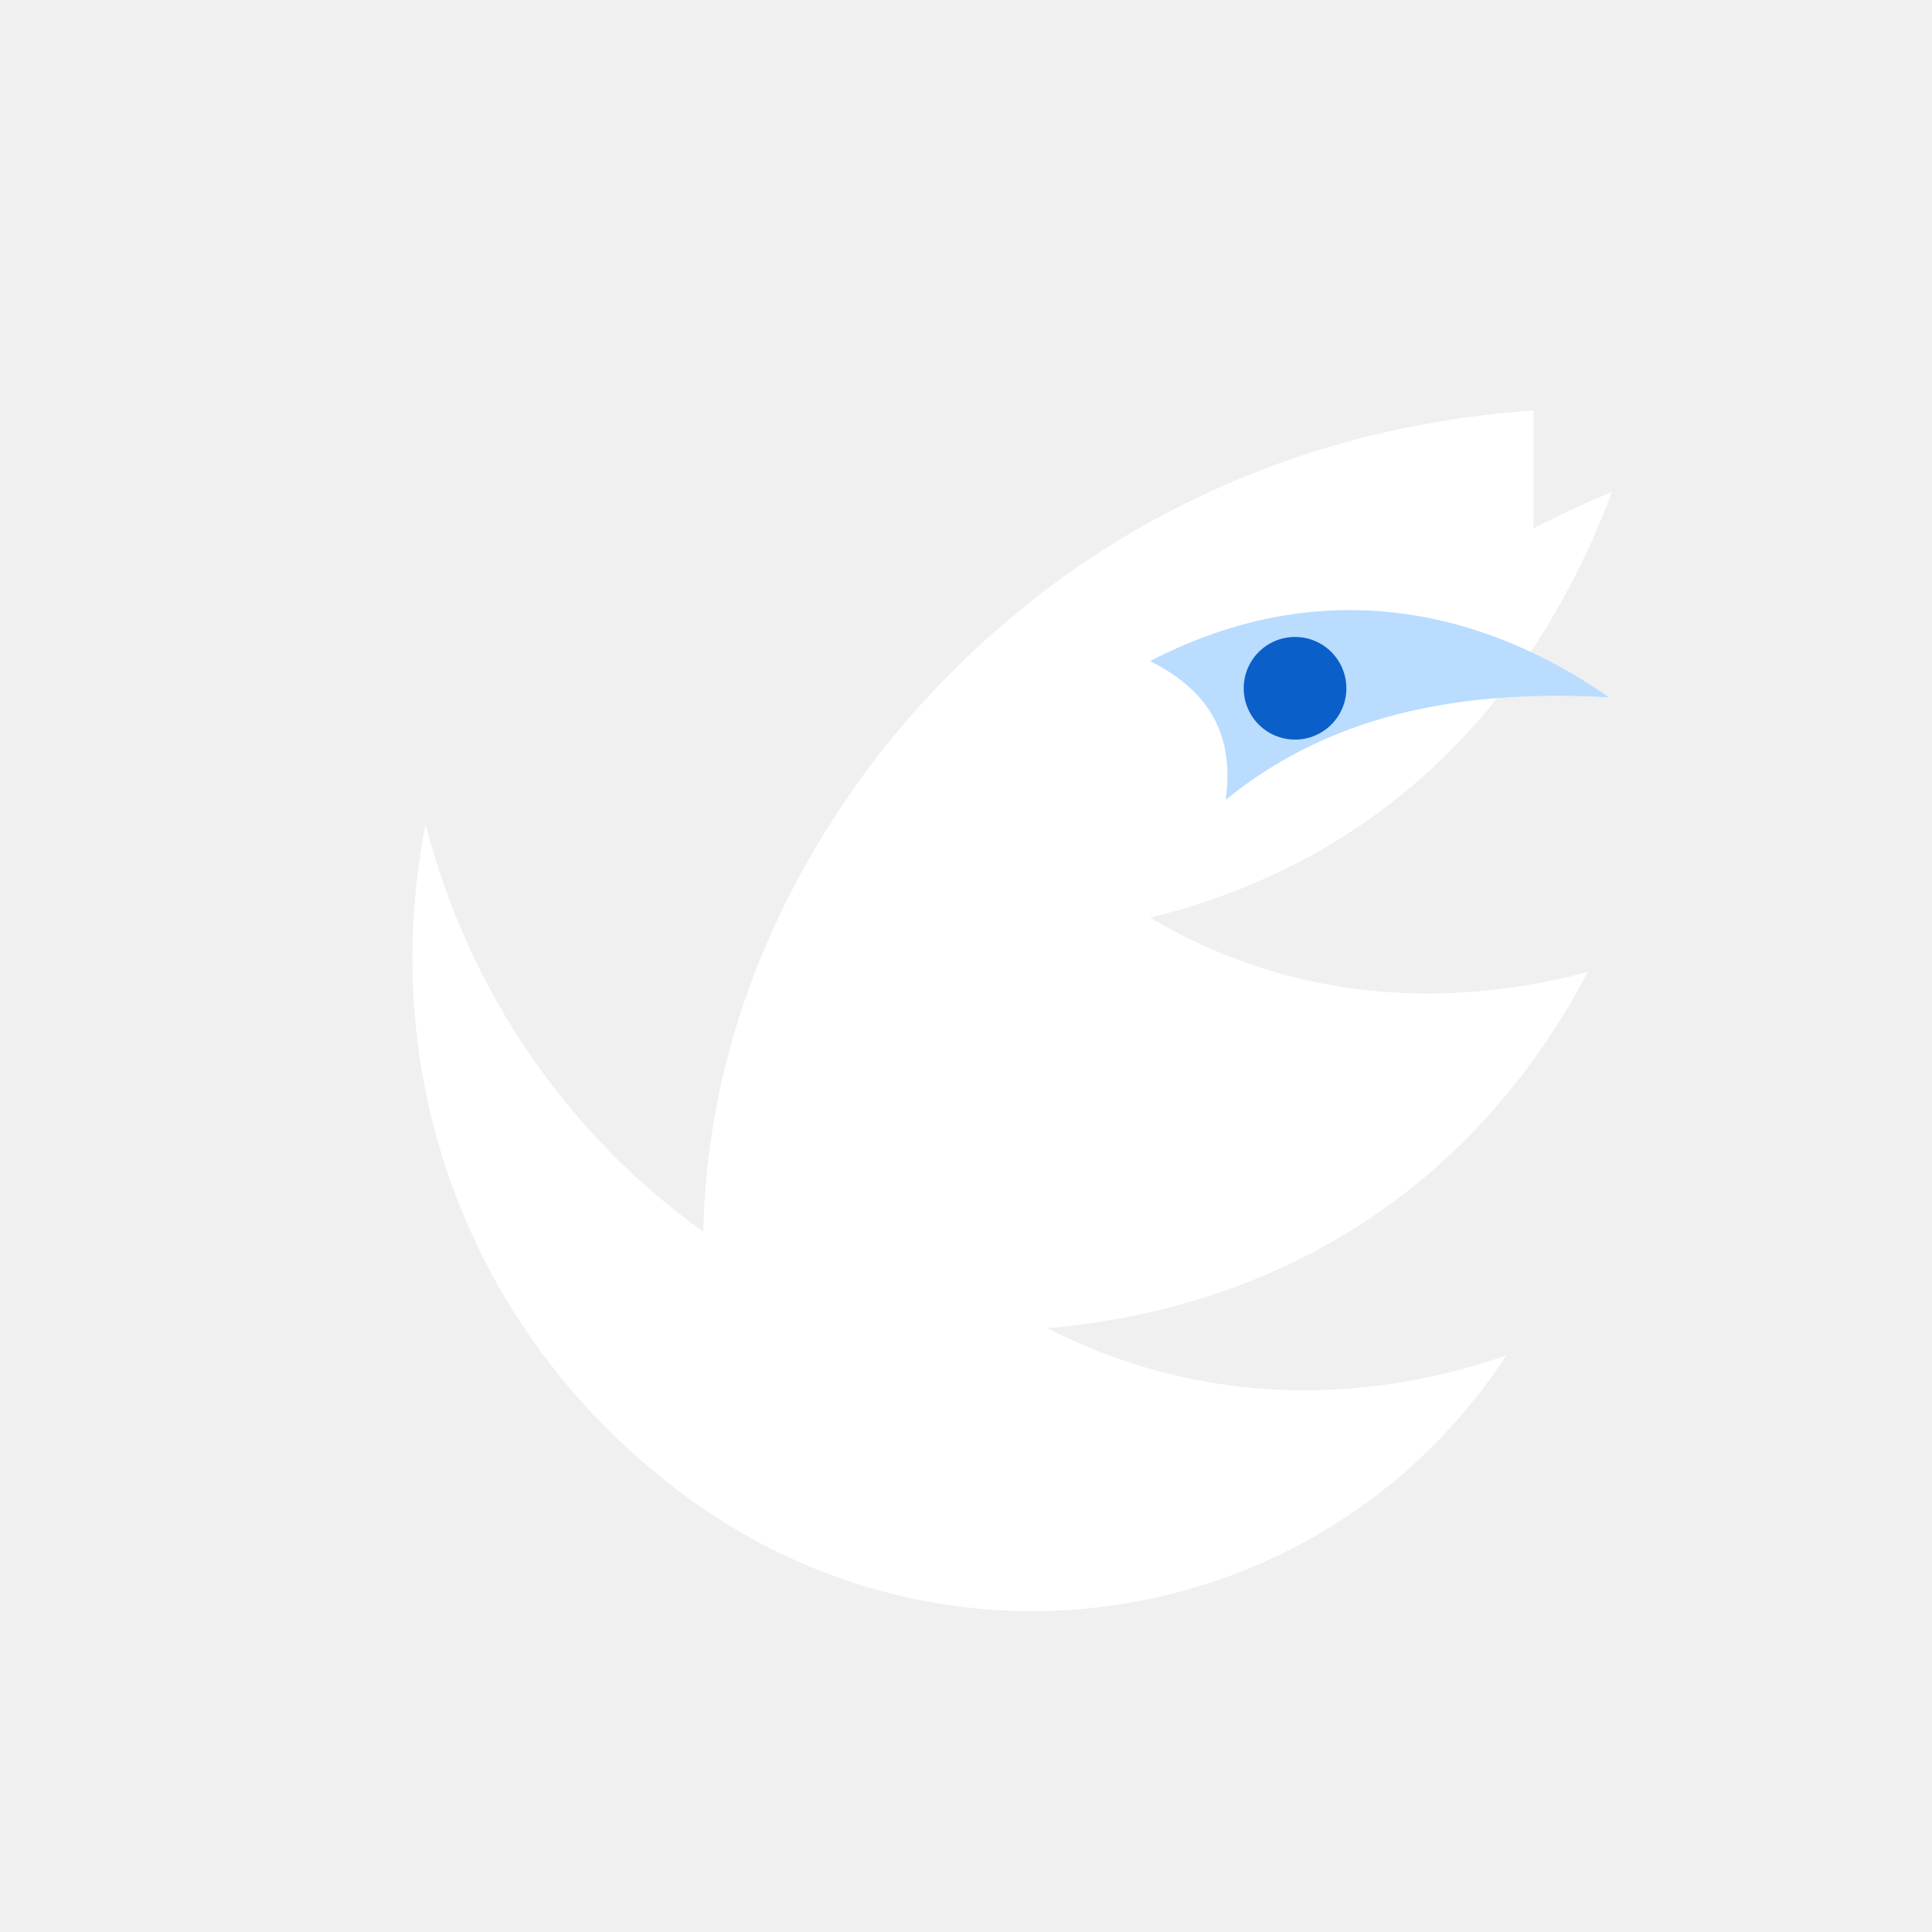
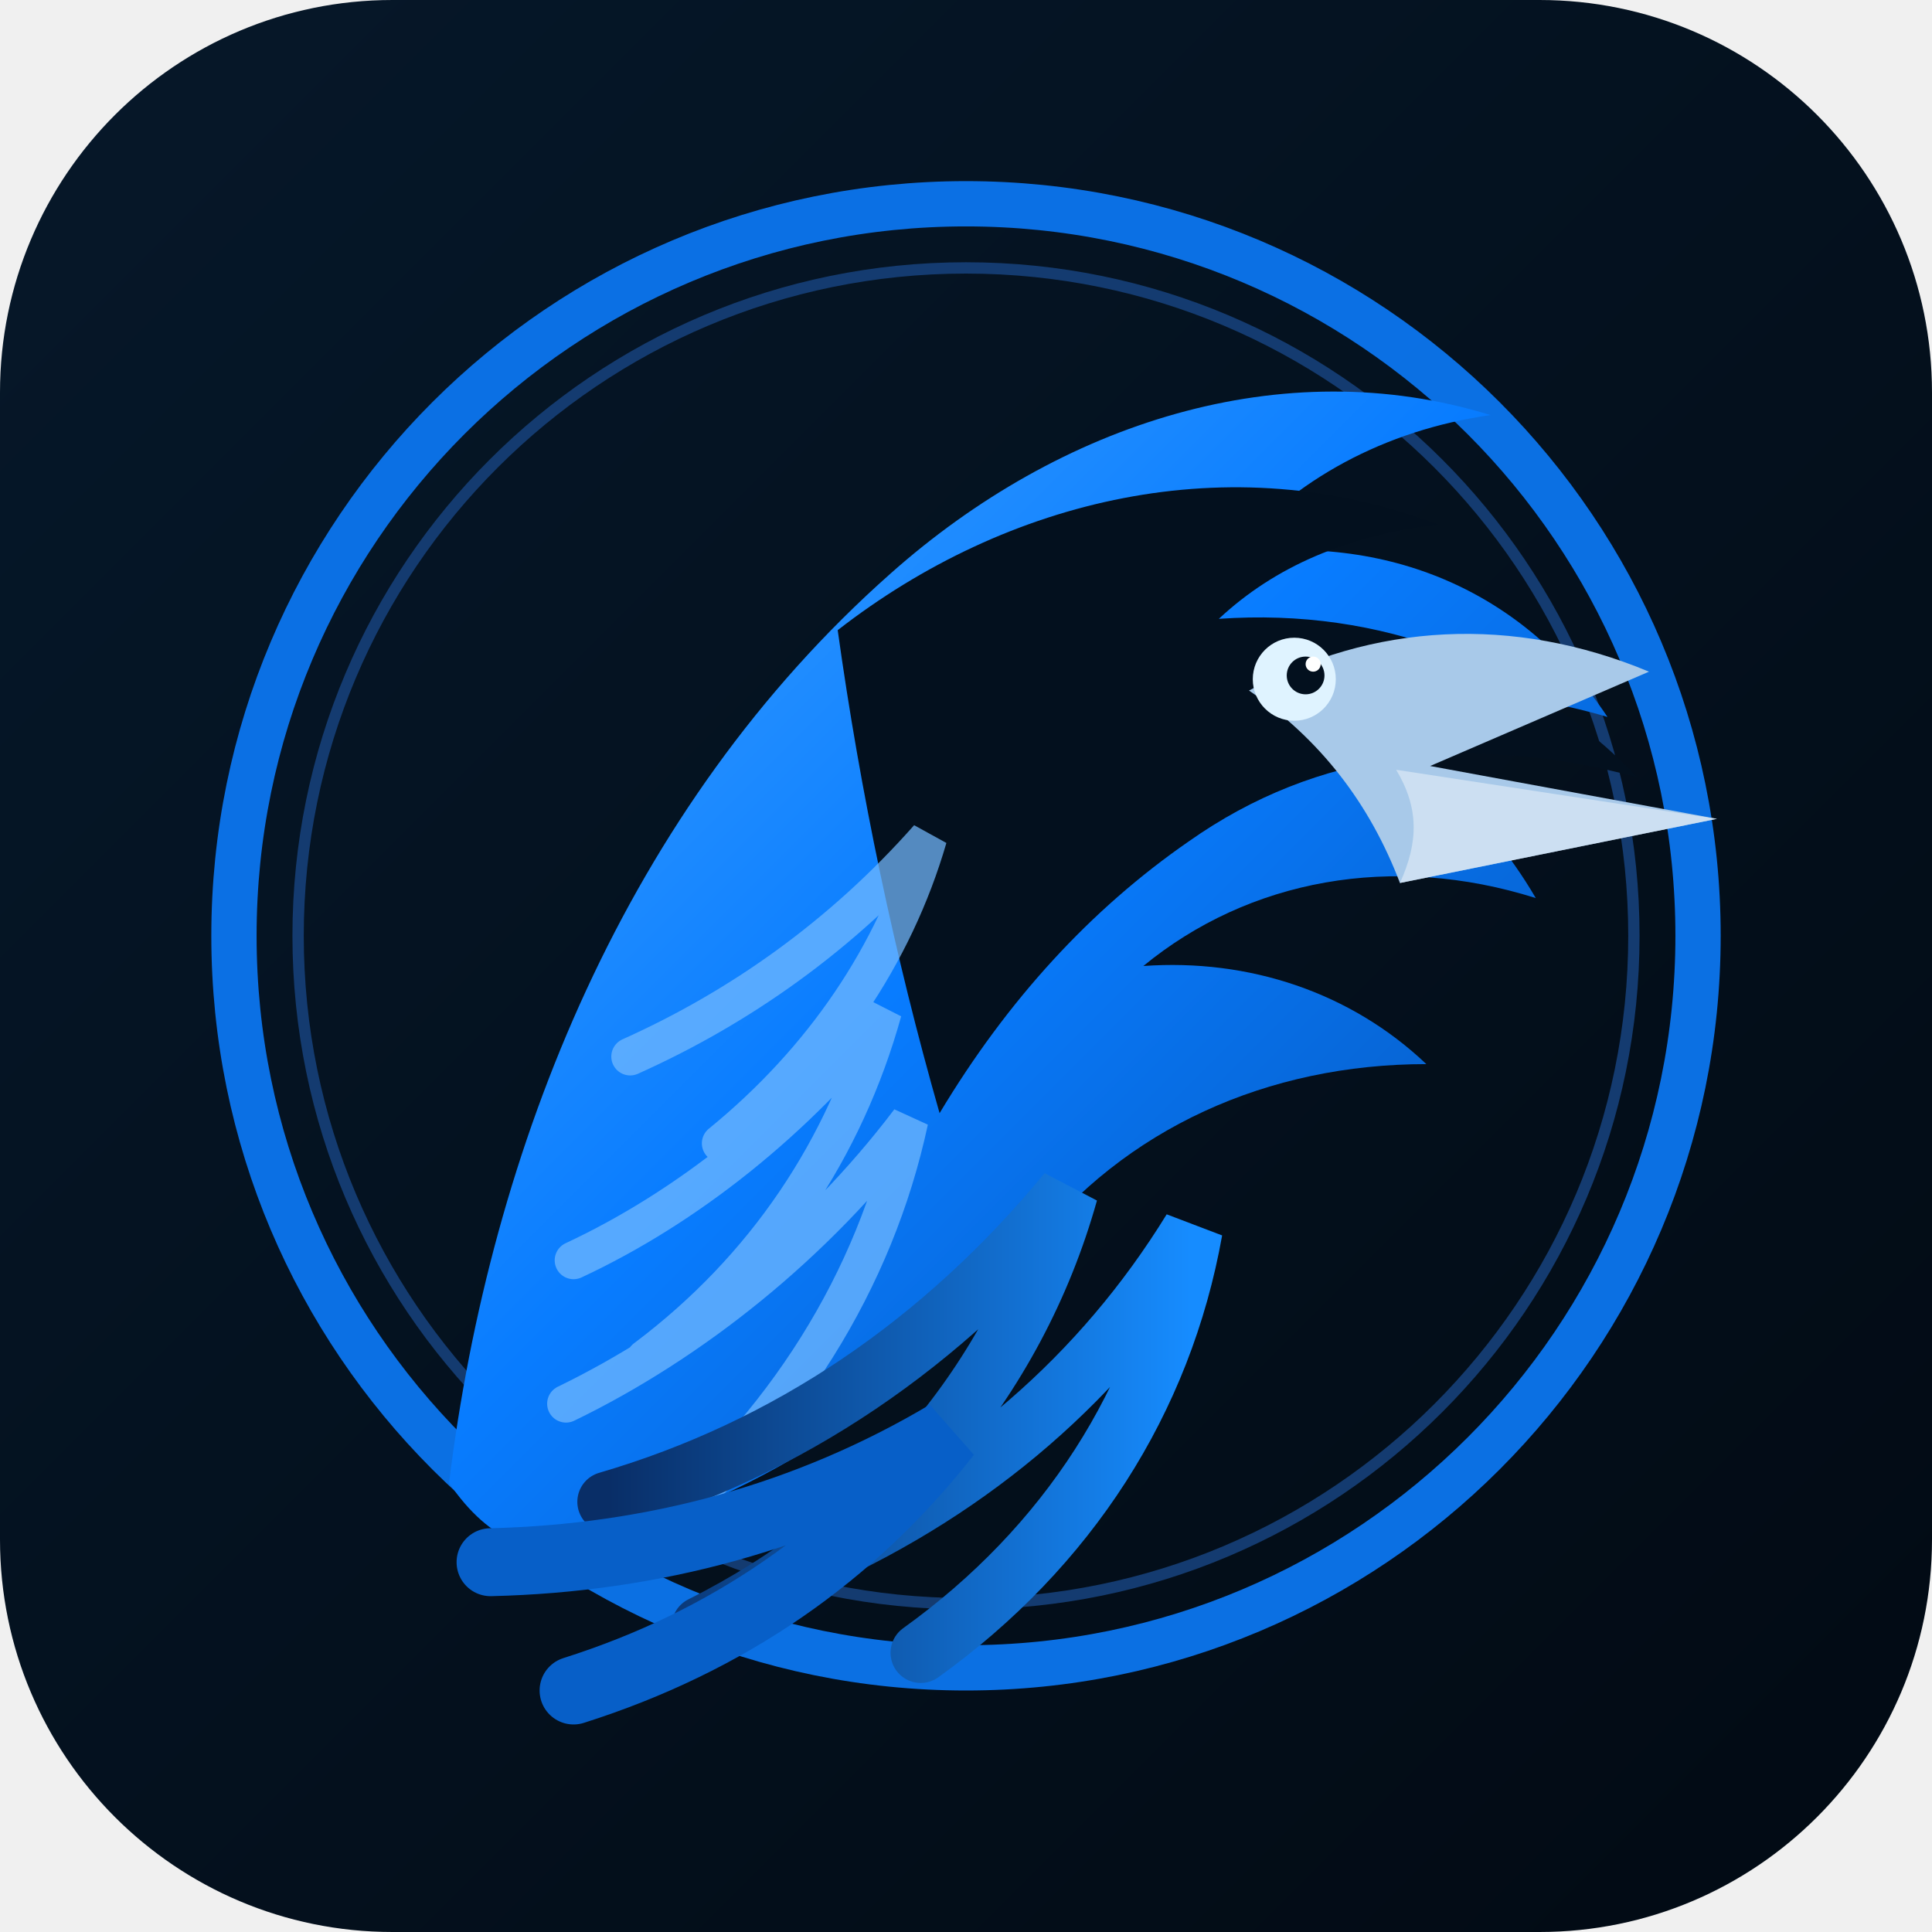
- <svg xmlns="http://www.w3.org/2000/svg" viewBox="0 0 64 64" role="img" aria-label="RavenBill raven logo">
-   <path fill="#ffffff" d="M50.8 13.6c-8.9.6-16.7 4.8-22 11.8-3.5 4.7-5.4 10-5.5 15.4-4.5-3.2-7.8-8-9.2-13.5-1.7 8.6 1.6 17.2 8.8 22.4 8.9 6.4 21.1 4.2 27-4.8-5.2 1.8-10.5 1.5-15.2-.9 7.9-.7 14.2-4.8 17.9-11.8-5.3 1.4-10.3.7-14.5-1.8 7.3-1.8 12.5-6.7 15.3-14.1-1 .4-1.8.8-2.6 1.2z" />
-   <path fill="#b9dcff" d="M38.1 21.9c5-2.6 10.3-2.2 15.2 1.2-5.2-.3-9.4.7-12.7 3.4.3-2.1-.5-3.6-2.5-4.6z" />
-   <circle cx="42.9" cy="22.8" r="1.7" fill="#0b5fc9" />
+ <svg xmlns="http://www.w3.org/2000/svg" viewBox="0 0 512 512" role="img" aria-label="Blue raven emblem">
+   <defs>
+     <linearGradient id="bg" x1="0" y1="0" x2="1" y2="1">
+       <stop offset="0" stop-color="#06182a" />
+       <stop offset="1" stop-color="#020a13" />
+     </linearGradient>
+     <linearGradient id="blue" x1="0" y1="0" x2="1" y2="1">
+       <stop offset="0" stop-color="#42a4ff" />
+       <stop offset=".45" stop-color="#087cff" />
+       <stop offset="1" stop-color="#064da9" />
+     </linearGradient>
+     <linearGradient id="feather" x1="0" y1="0" x2="1" y2="0">
+       <stop offset="0" stop-color="#092e67" />
+       <stop offset="1" stop-color="#168cff" />
+     </linearGradient>
+   </defs>
+   <rect width="512" height="512" rx="104" fill="url(#bg)" />
+   <circle cx="256" cy="248" r="194" fill="none" stroke="#0c74ed" stroke-width="12" opacity=".95" />
+   <circle cx="256" cy="248" r="177" fill="none" stroke="#143b70" stroke-width="3" />
+   <path d="M119 393c11-89 47-179 117-241 45-40 104-59 159-42-28 4-52 17-69 37 42-6 78 10 100 43-27-8-54-8-78 0 25 8 45 24 59 48-38-12-76-5-104 18 28-2 55 7 75 26-42 0-80 17-105 49-31 39-69 65-117 78-14 4-26 0-37-16z" fill="url(#blue)" />
+   <path d="M222 167c45-35 104-49 159-28-24 3-43 11-58 25 43-3 82 12 111 42-45-12-85-7-119 17-26 18-48 42-66 72-12-42-21-85-27-128z" fill="#03101e" />
+   <path d="M331 183c33-18 70-20 106-5l-58 25 76 14-84 17c-8-21-21-38-40-51z" fill="#a8c9e9" />
+   <path d="M370 204l85 13-84 17c5-11 5-20-1-30z" fill="#d9e8f5" opacity=".72" />
+   <circle cx="343" cy="180" r="11" fill="#dff3ff" />
+   <circle cx="346" cy="179" r="5" fill="#03101e" />
+   <circle cx="348" cy="176" r="2" fill="#fff" />
+   <path d="M150 372c33-16 66-42 91-75-9 42-33 81-70 111m-19-74c30-14 59-37 82-66-10 36-31 68-63 92m-4-80c29-13 56-32 79-58-9 31-28 59-55 81" fill="none" stroke="#73baff" stroke-width="10" stroke-linecap="round" opacity=".72" />
+   <path d="M161 398c48-14 89-42 122-82-14 50-49 91-97 115m30-18c42-19 76-48 100-87-8 45-33 84-72 112" fill="none" stroke="url(#feather)" stroke-width="16" stroke-linecap="round" />
+   <path d="M130 414c43-1 84-12 121-34-25 32-58 55-99 68" fill="none" stroke="#075fc8" stroke-width="18" stroke-linecap="round" />
</svg>
